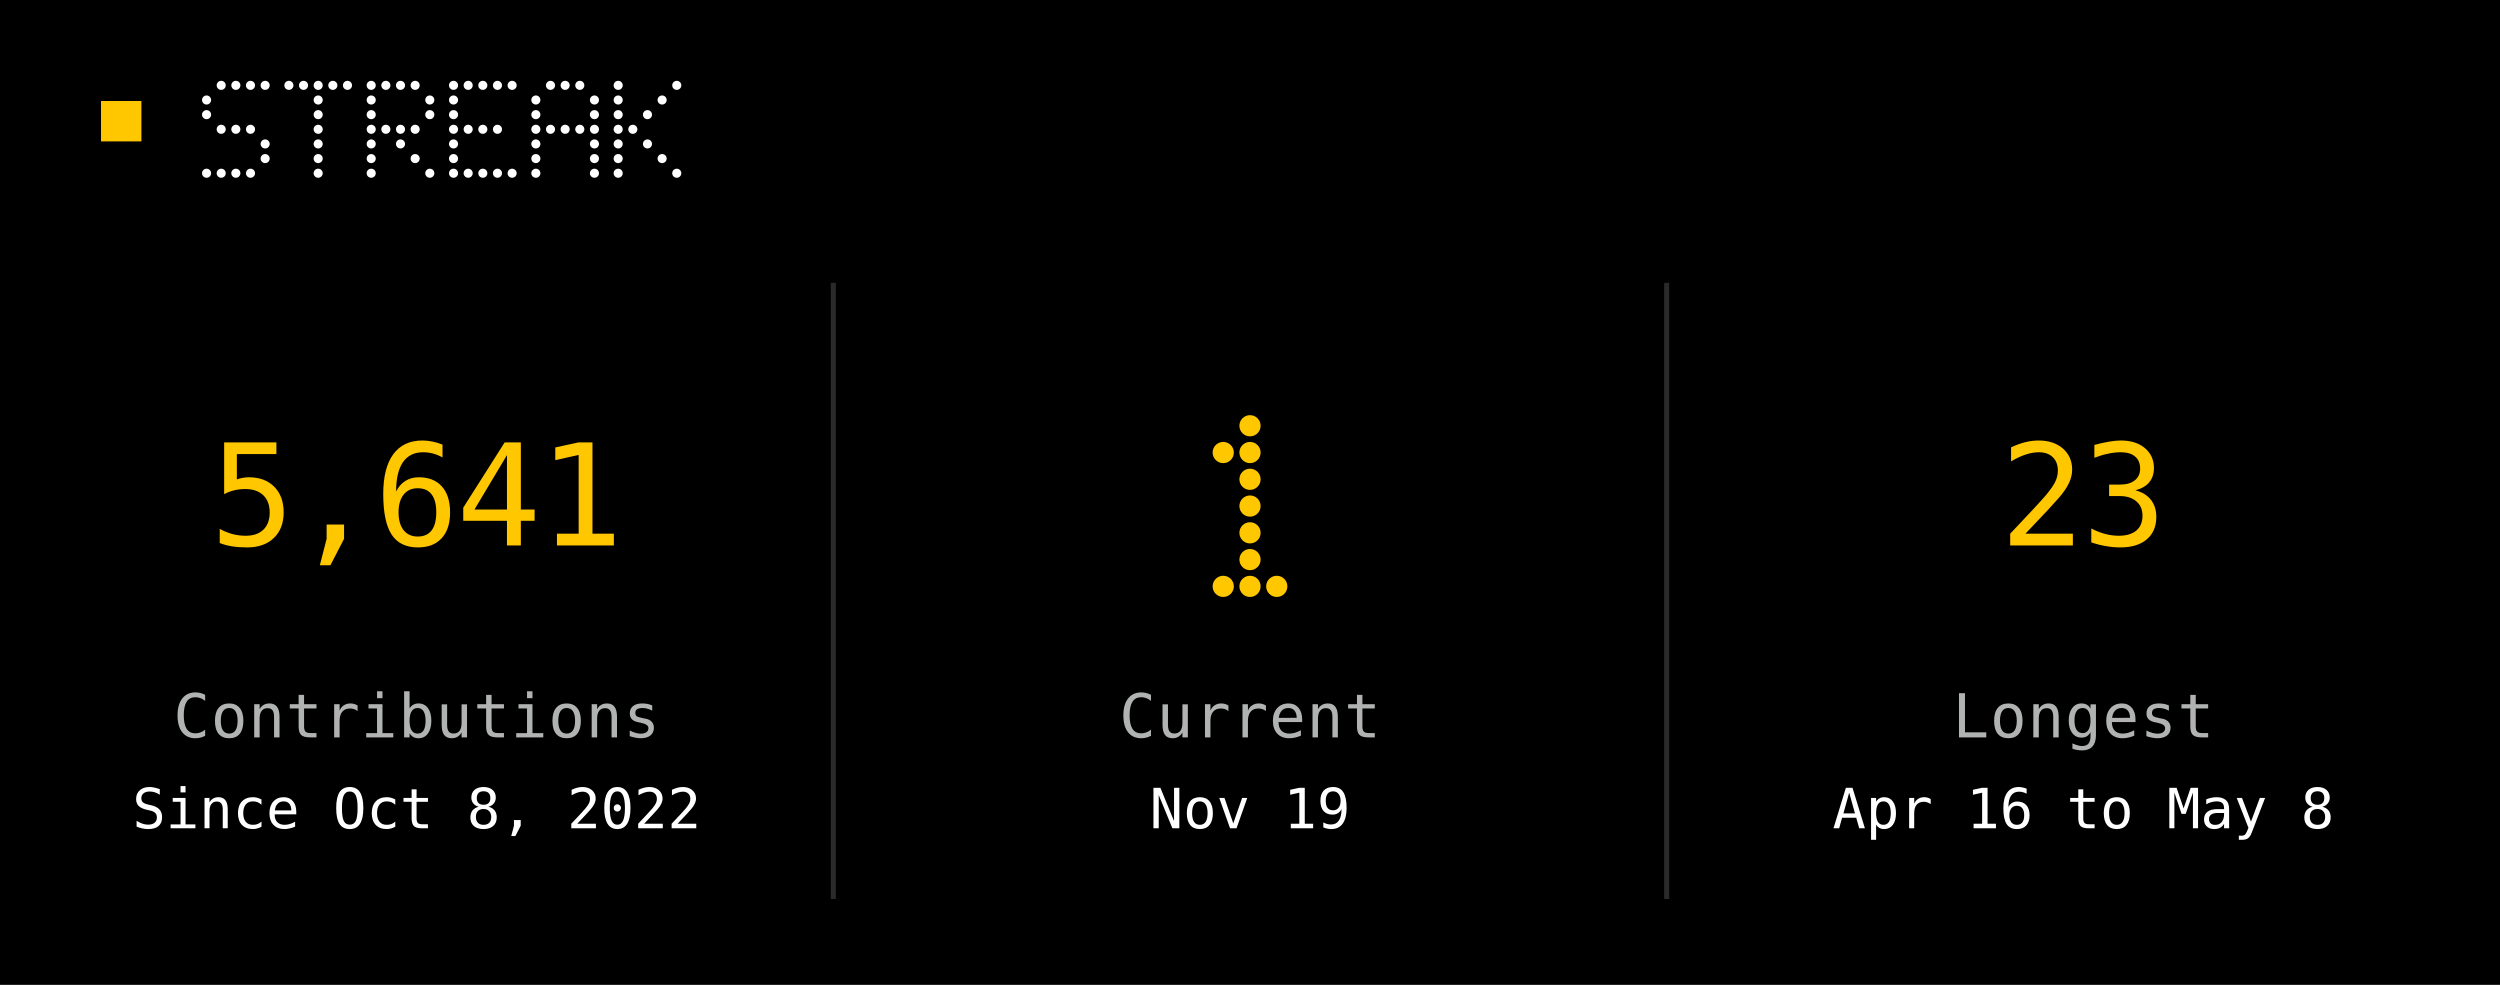
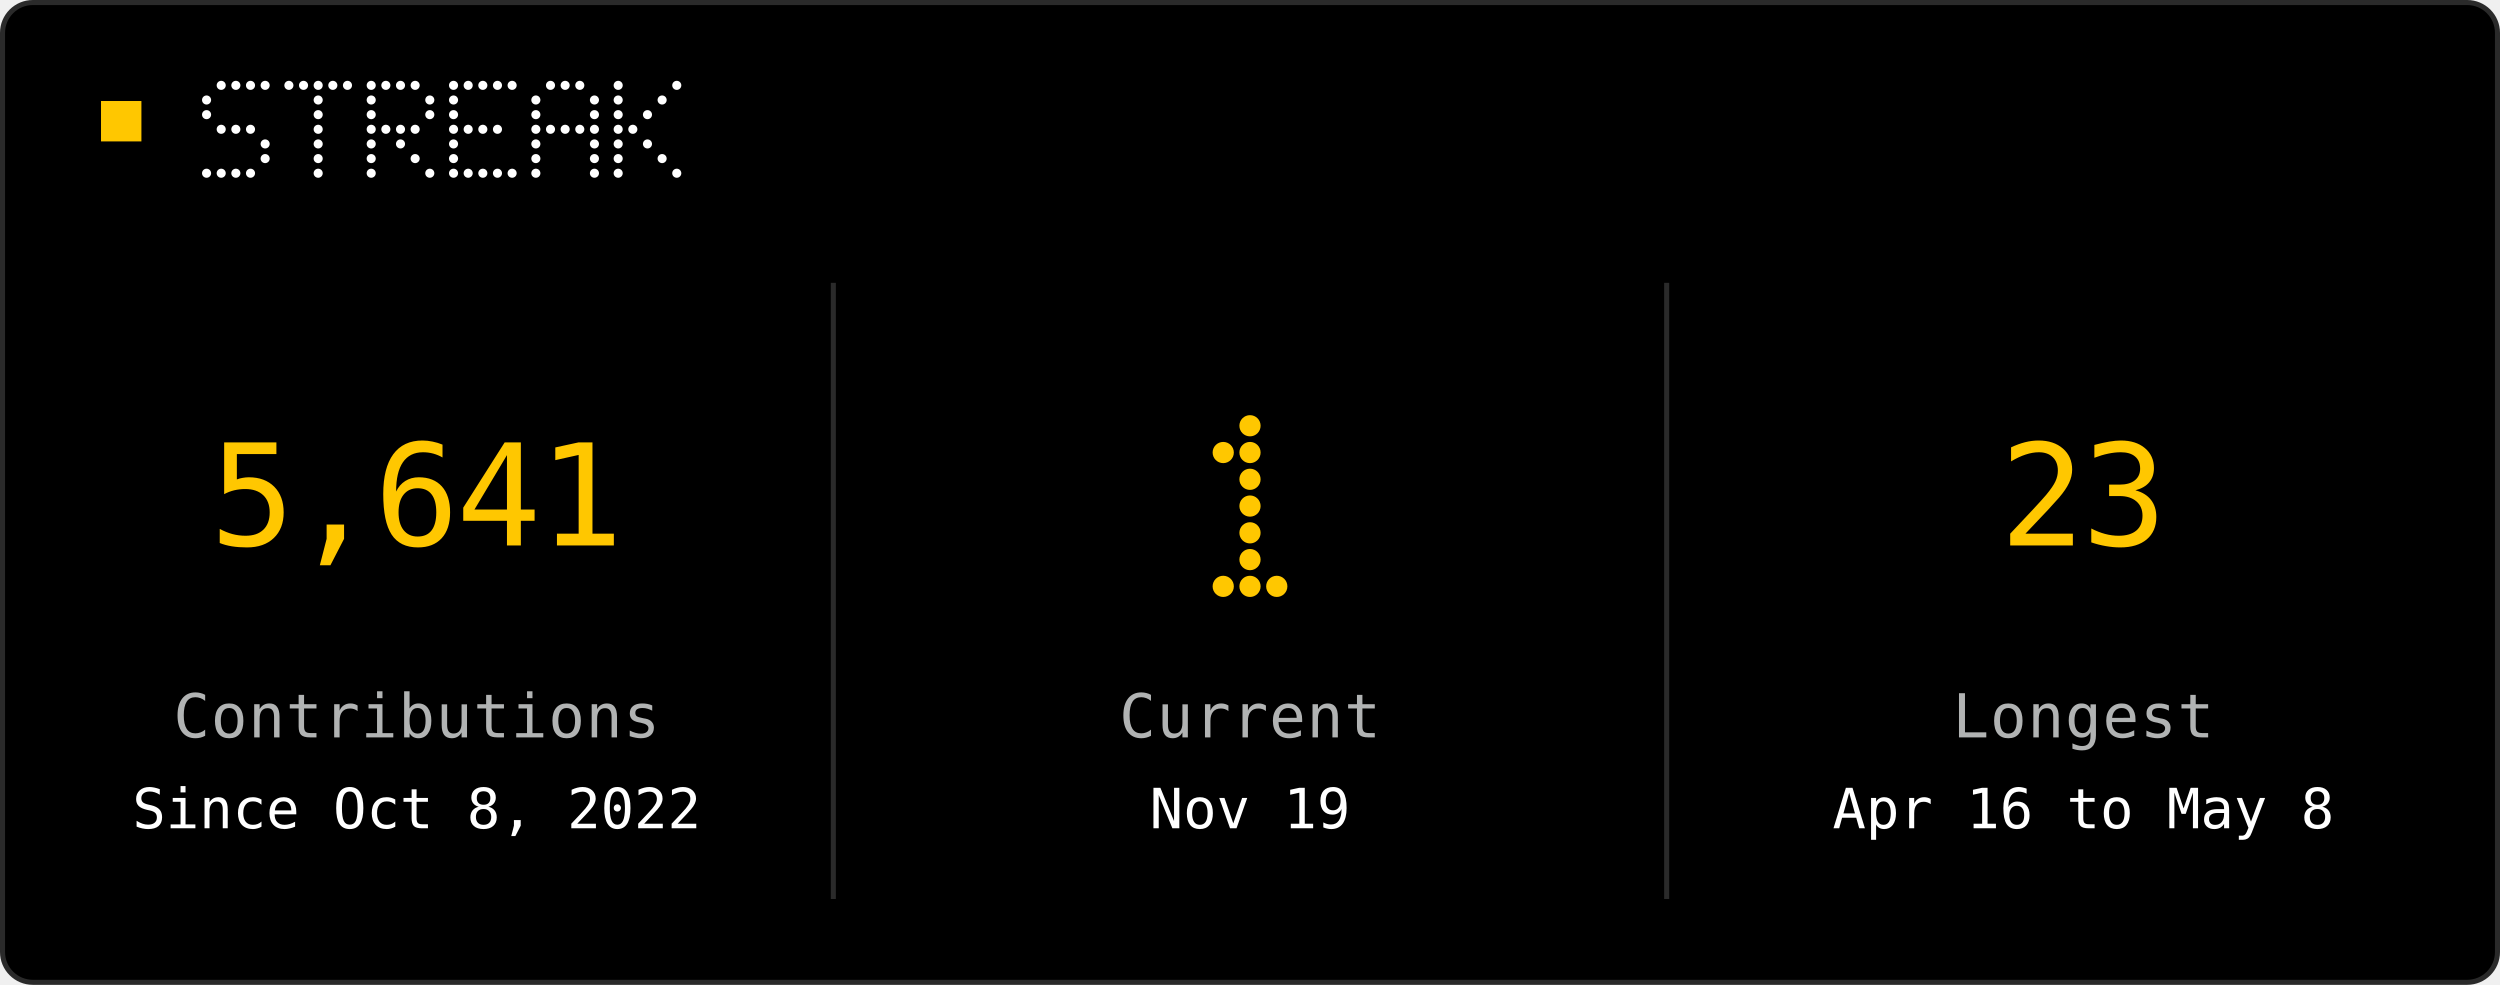
<svg xmlns="http://www.w3.org/2000/svg" width="495" height="195" viewBox="0 0 495 195" role="img">
-   <rect width="495" height="195" fill="#000000" />
+   <rect x="0.5" y="0.5" width="494" height="194" rx="6" fill="#000000" stroke="#2A2A2A" stroke-width="1" />
  <rect x="20" y="20" width="8" height="8" fill="#FFC700" />
  <circle cx="43.8" cy="16.9" r="0.90" fill="#FFFFFF" />
  <circle cx="46.7" cy="16.9" r="0.90" fill="#FFFFFF" />
  <circle cx="49.6" cy="16.9" r="0.90" fill="#FFFFFF" />
  <circle cx="52.5" cy="16.9" r="0.90" fill="#FFFFFF" />
  <circle cx="40.9" cy="19.8" r="0.90" fill="#FFFFFF" />
  <circle cx="40.9" cy="22.7" r="0.90" fill="#FFFFFF" />
  <circle cx="43.8" cy="25.6" r="0.90" fill="#FFFFFF" />
  <circle cx="46.7" cy="25.6" r="0.90" fill="#FFFFFF" />
  <circle cx="49.6" cy="25.6" r="0.90" fill="#FFFFFF" />
  <circle cx="52.5" cy="28.5" r="0.90" fill="#FFFFFF" />
  <circle cx="52.5" cy="31.4" r="0.90" fill="#FFFFFF" />
  <circle cx="40.9" cy="34.3" r="0.90" fill="#FFFFFF" />
  <circle cx="43.8" cy="34.3" r="0.90" fill="#FFFFFF" />
  <circle cx="46.7" cy="34.3" r="0.90" fill="#FFFFFF" />
  <circle cx="49.6" cy="34.3" r="0.90" fill="#FFFFFF" />
  <circle cx="57.2" cy="16.9" r="0.90" fill="#FFFFFF" />
  <circle cx="60.1" cy="16.9" r="0.90" fill="#FFFFFF" />
  <circle cx="63.0" cy="16.9" r="0.90" fill="#FFFFFF" />
  <circle cx="65.9" cy="16.9" r="0.90" fill="#FFFFFF" />
  <circle cx="68.8" cy="16.9" r="0.90" fill="#FFFFFF" />
  <circle cx="63.0" cy="19.8" r="0.90" fill="#FFFFFF" />
  <circle cx="63.0" cy="22.7" r="0.90" fill="#FFFFFF" />
  <circle cx="63.0" cy="25.6" r="0.90" fill="#FFFFFF" />
  <circle cx="63.0" cy="28.5" r="0.90" fill="#FFFFFF" />
  <circle cx="63.0" cy="31.4" r="0.90" fill="#FFFFFF" />
  <circle cx="63.0" cy="34.3" r="0.90" fill="#FFFFFF" />
  <circle cx="73.5" cy="16.9" r="0.90" fill="#FFFFFF" />
  <circle cx="76.4" cy="16.9" r="0.90" fill="#FFFFFF" />
  <circle cx="79.3" cy="16.9" r="0.90" fill="#FFFFFF" />
  <circle cx="82.2" cy="16.9" r="0.90" fill="#FFFFFF" />
  <circle cx="73.5" cy="19.8" r="0.90" fill="#FFFFFF" />
  <circle cx="85.1" cy="19.8" r="0.90" fill="#FFFFFF" />
  <circle cx="73.5" cy="22.7" r="0.90" fill="#FFFFFF" />
  <circle cx="85.1" cy="22.7" r="0.90" fill="#FFFFFF" />
  <circle cx="73.5" cy="25.6" r="0.90" fill="#FFFFFF" />
  <circle cx="76.4" cy="25.6" r="0.90" fill="#FFFFFF" />
  <circle cx="79.3" cy="25.6" r="0.90" fill="#FFFFFF" />
  <circle cx="82.2" cy="25.6" r="0.90" fill="#FFFFFF" />
  <circle cx="73.5" cy="28.5" r="0.90" fill="#FFFFFF" />
  <circle cx="79.3" cy="28.5" r="0.90" fill="#FFFFFF" />
  <circle cx="73.5" cy="31.4" r="0.90" fill="#FFFFFF" />
  <circle cx="82.2" cy="31.4" r="0.90" fill="#FFFFFF" />
  <circle cx="73.5" cy="34.3" r="0.90" fill="#FFFFFF" />
  <circle cx="85.1" cy="34.3" r="0.90" fill="#FFFFFF" />
  <circle cx="89.8" cy="16.9" r="0.90" fill="#FFFFFF" />
  <circle cx="92.7" cy="16.9" r="0.90" fill="#FFFFFF" />
  <circle cx="95.6" cy="16.9" r="0.90" fill="#FFFFFF" />
  <circle cx="98.5" cy="16.9" r="0.90" fill="#FFFFFF" />
  <circle cx="101.4" cy="16.9" r="0.90" fill="#FFFFFF" />
  <circle cx="89.8" cy="19.8" r="0.90" fill="#FFFFFF" />
  <circle cx="89.8" cy="22.7" r="0.90" fill="#FFFFFF" />
  <circle cx="89.8" cy="25.6" r="0.90" fill="#FFFFFF" />
  <circle cx="92.7" cy="25.6" r="0.90" fill="#FFFFFF" />
  <circle cx="95.6" cy="25.6" r="0.90" fill="#FFFFFF" />
  <circle cx="98.5" cy="25.6" r="0.90" fill="#FFFFFF" />
  <circle cx="89.8" cy="28.5" r="0.90" fill="#FFFFFF" />
  <circle cx="89.8" cy="31.4" r="0.90" fill="#FFFFFF" />
  <circle cx="89.8" cy="34.3" r="0.90" fill="#FFFFFF" />
  <circle cx="92.7" cy="34.3" r="0.90" fill="#FFFFFF" />
  <circle cx="95.6" cy="34.3" r="0.90" fill="#FFFFFF" />
  <circle cx="98.5" cy="34.3" r="0.90" fill="#FFFFFF" />
  <circle cx="101.4" cy="34.3" r="0.90" fill="#FFFFFF" />
  <circle cx="109.0" cy="16.9" r="0.90" fill="#FFFFFF" />
  <circle cx="111.9" cy="16.9" r="0.90" fill="#FFFFFF" />
  <circle cx="114.8" cy="16.9" r="0.90" fill="#FFFFFF" />
  <circle cx="106.1" cy="19.8" r="0.90" fill="#FFFFFF" />
  <circle cx="117.7" cy="19.8" r="0.90" fill="#FFFFFF" />
  <circle cx="106.1" cy="22.7" r="0.90" fill="#FFFFFF" />
  <circle cx="117.7" cy="22.7" r="0.90" fill="#FFFFFF" />
  <circle cx="106.1" cy="25.6" r="0.90" fill="#FFFFFF" />
  <circle cx="109.0" cy="25.6" r="0.90" fill="#FFFFFF" />
  <circle cx="111.9" cy="25.6" r="0.90" fill="#FFFFFF" />
  <circle cx="114.8" cy="25.6" r="0.90" fill="#FFFFFF" />
  <circle cx="117.7" cy="25.6" r="0.90" fill="#FFFFFF" />
  <circle cx="106.1" cy="28.5" r="0.90" fill="#FFFFFF" />
  <circle cx="117.7" cy="28.5" r="0.90" fill="#FFFFFF" />
  <circle cx="106.1" cy="31.4" r="0.90" fill="#FFFFFF" />
  <circle cx="117.7" cy="31.4" r="0.90" fill="#FFFFFF" />
  <circle cx="106.1" cy="34.3" r="0.90" fill="#FFFFFF" />
  <circle cx="117.7" cy="34.3" r="0.90" fill="#FFFFFF" />
  <circle cx="122.4" cy="16.9" r="0.90" fill="#FFFFFF" />
  <circle cx="134.0" cy="16.9" r="0.90" fill="#FFFFFF" />
  <circle cx="122.4" cy="19.8" r="0.90" fill="#FFFFFF" />
  <circle cx="131.1" cy="19.8" r="0.90" fill="#FFFFFF" />
  <circle cx="122.4" cy="22.7" r="0.90" fill="#FFFFFF" />
  <circle cx="128.2" cy="22.7" r="0.90" fill="#FFFFFF" />
  <circle cx="122.4" cy="25.6" r="0.90" fill="#FFFFFF" />
  <circle cx="125.3" cy="25.6" r="0.90" fill="#FFFFFF" />
  <circle cx="122.4" cy="28.5" r="0.90" fill="#FFFFFF" />
  <circle cx="128.2" cy="28.5" r="0.90" fill="#FFFFFF" />
  <circle cx="122.4" cy="31.4" r="0.90" fill="#FFFFFF" />
  <circle cx="131.1" cy="31.4" r="0.90" fill="#FFFFFF" />
  <circle cx="122.4" cy="34.3" r="0.90" fill="#FFFFFF" />
  <circle cx="134.0" cy="34.3" r="0.90" fill="#FFFFFF" />
  <line x1="165.0" y1="56" x2="165.0" y2="178" stroke="#2A2A2A" />
  <line x1="330.0" y1="56" x2="330.0" y2="178" stroke="#2A2A2A" />
  <text x="82.5" y="108" fill="#FFC700" text-anchor="middle" font-family="ui-monospace, Geist Mono, monospace" font-size="28" letter-spacing="-0.6" dominant-baseline="auto">5,641</text>
  <text x="82.5" y="146" fill="#B1B3B3" text-anchor="middle" font-family="ui-monospace, Geist Mono, monospace" font-size="12" letter-spacing="0.2" dominant-baseline="auto">Contributions</text>
  <text x="82.5" y="164" fill="#FFFFFF" text-anchor="middle" font-family="ui-monospace, Geist Mono, monospace" font-size="11" letter-spacing="0" dominant-baseline="auto">Since Oct 8, 2022</text>
  <circle cx="247.5" cy="84.3" r="2.10" fill="#FFC700" />
  <circle cx="242.2" cy="89.6" r="2.10" fill="#FFC700" />
  <circle cx="247.5" cy="89.6" r="2.10" fill="#FFC700" />
  <circle cx="247.5" cy="94.9" r="2.10" fill="#FFC700" />
  <circle cx="247.5" cy="100.2" r="2.10" fill="#FFC700" />
  <circle cx="247.5" cy="105.5" r="2.10" fill="#FFC700" />
  <circle cx="247.5" cy="110.8" r="2.10" fill="#FFC700" />
  <circle cx="242.2" cy="116.1" r="2.10" fill="#FFC700" />
  <circle cx="247.5" cy="116.1" r="2.10" fill="#FFC700" />
  <circle cx="252.8" cy="116.1" r="2.10" fill="#FFC700" />
  <text x="247.5" y="146" fill="#B1B3B3" text-anchor="middle" font-family="ui-monospace, Geist Mono, monospace" font-size="12" letter-spacing="0.2" dominant-baseline="auto">Current</text>
  <text x="247.5" y="164" fill="#FFFFFF" text-anchor="middle" font-family="ui-monospace, Geist Mono, monospace" font-size="11" letter-spacing="0" dominant-baseline="auto">Nov 19</text>
  <text x="412.5" y="108" fill="#FFC700" text-anchor="middle" font-family="ui-monospace, Geist Mono, monospace" font-size="28" letter-spacing="-0.6" dominant-baseline="auto">23</text>
  <text x="412.5" y="146" fill="#B1B3B3" text-anchor="middle" font-family="ui-monospace, Geist Mono, monospace" font-size="12" letter-spacing="0.2" dominant-baseline="auto">Longest</text>
  <text x="412.5" y="164" fill="#FFFFFF" text-anchor="middle" font-family="ui-monospace, Geist Mono, monospace" font-size="11" letter-spacing="0" dominant-baseline="auto">Apr 16 to May 8</text>
</svg>
